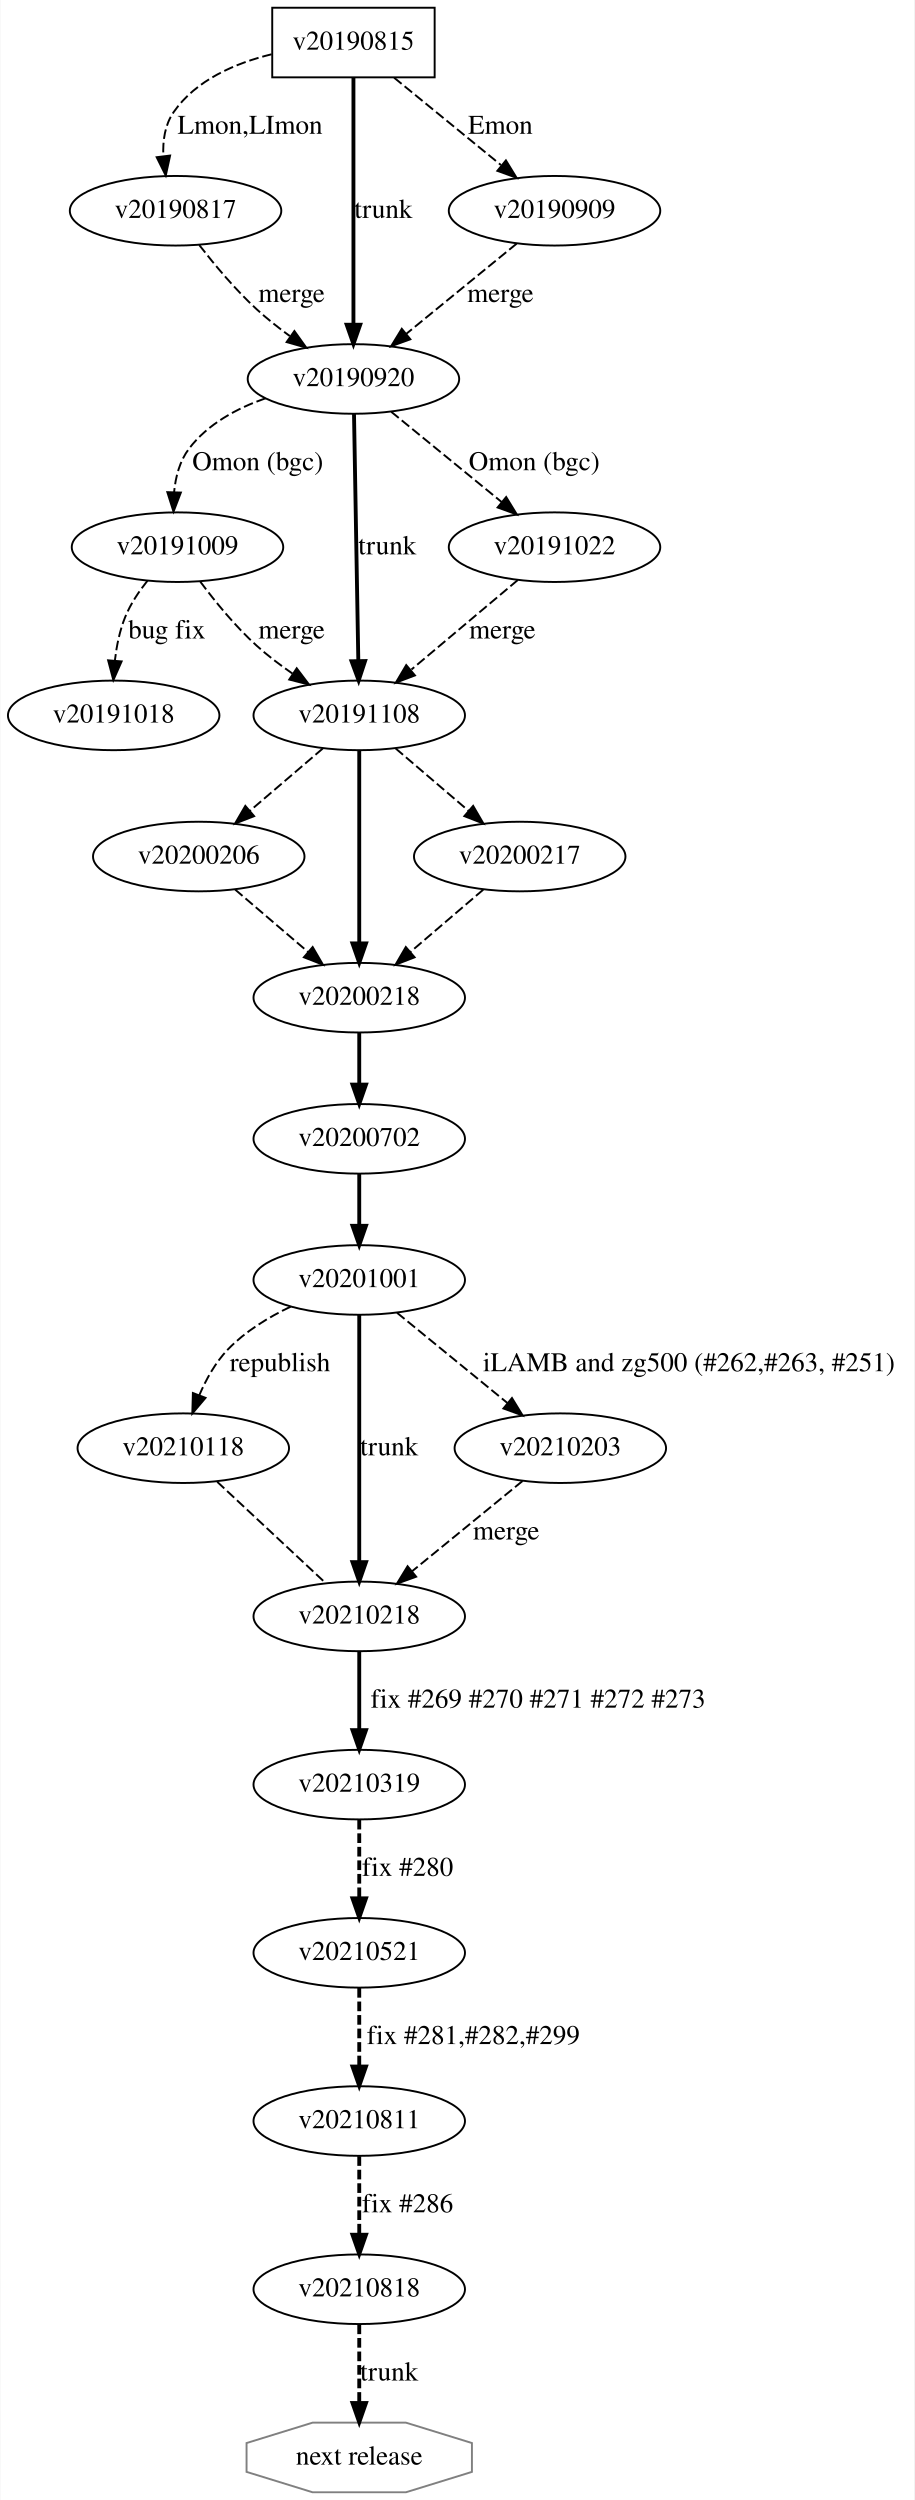
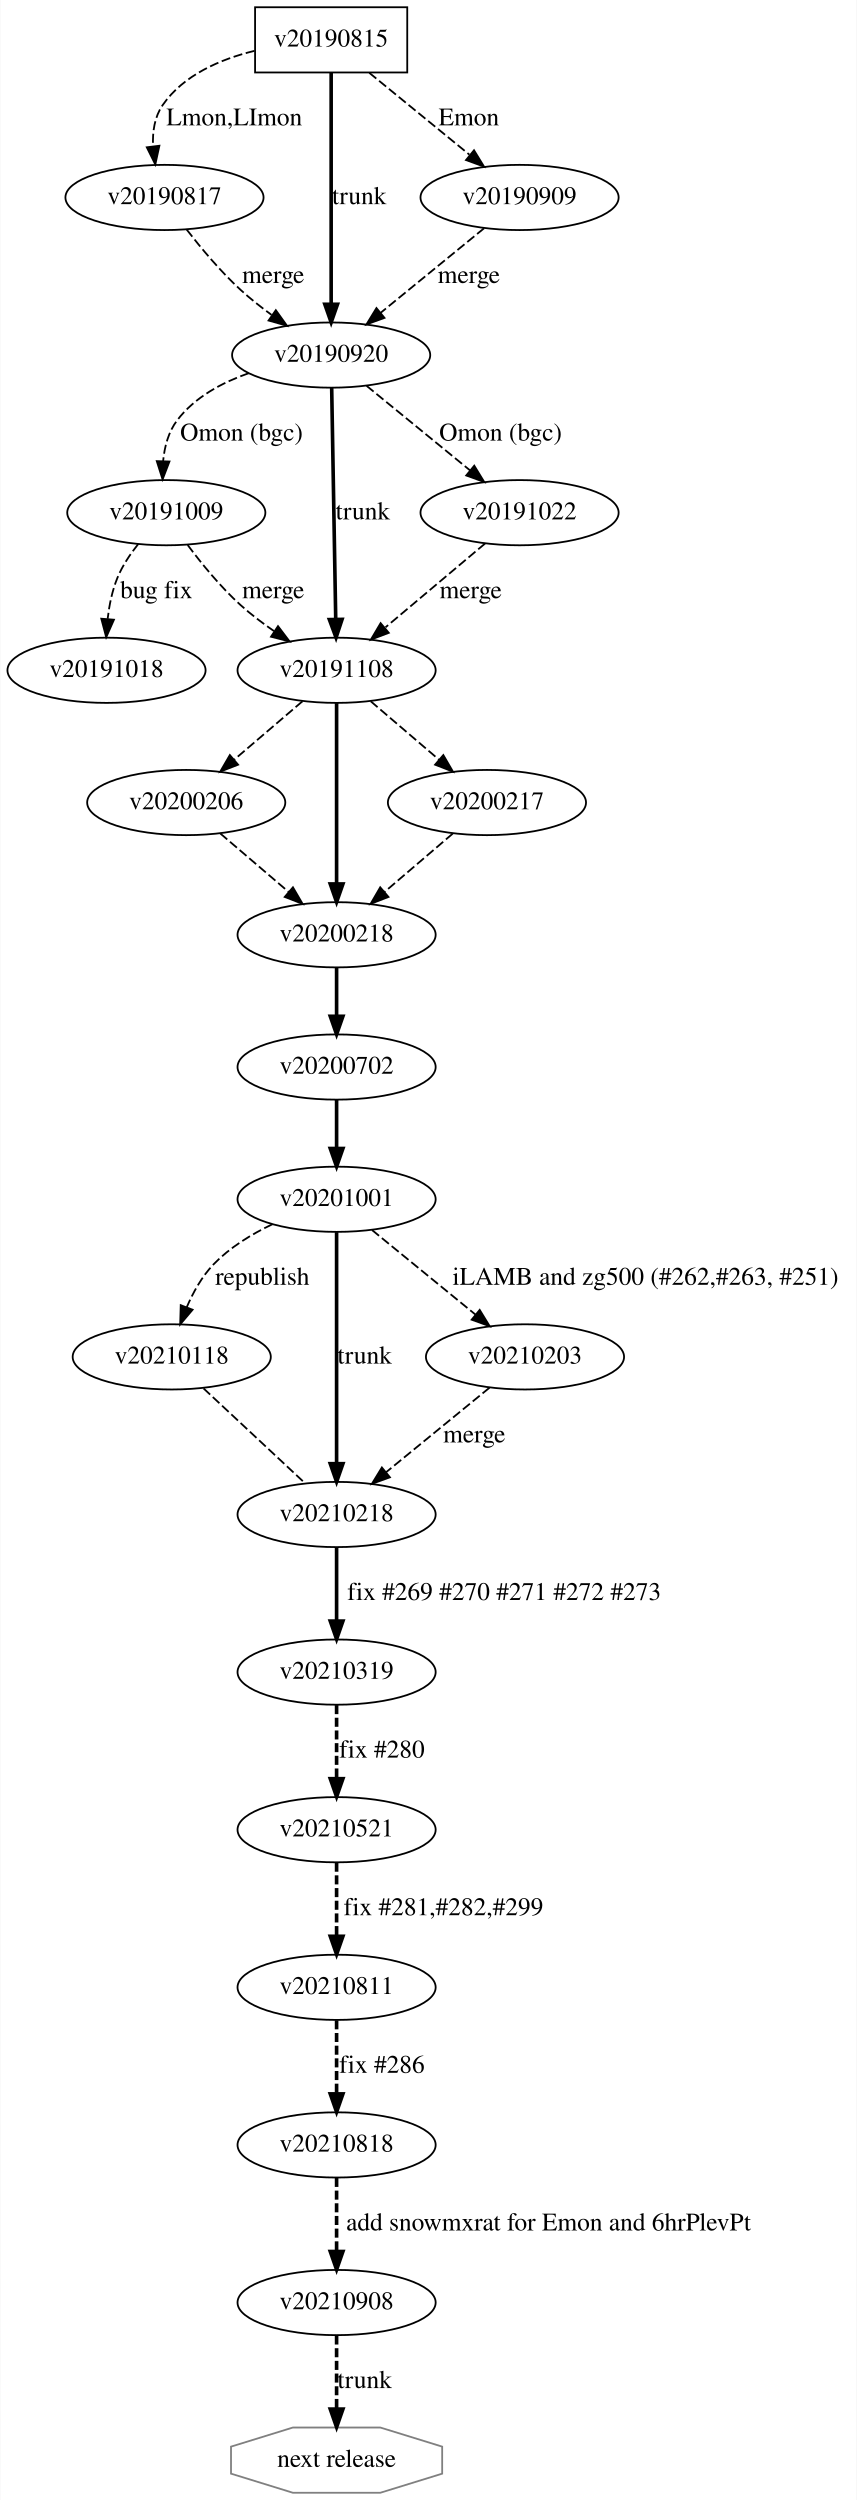
- <svg xmlns="http://www.w3.org/2000/svg" width="473pt" height="1293pt" viewBox="0.00 0.00 472.60 1293.00">
-   <g id="graph0" class="graph" transform="scale(1 1) rotate(0) translate(4 1289)">
-     <polygon fill="white" stroke="transparent" points="-4,4 -4,-1289 468.6,-1289 468.6,4 -4,4" />
+ <svg xmlns="http://www.w3.org/2000/svg" width="473pt" height="1380pt" viewBox="0.00 0.00 472.60 1380.00">
+   <g id="graph0" class="graph" transform="scale(1 1) rotate(0) translate(4 1376)">
+     <polygon fill="white" stroke="transparent" points="-4,4 -4,-1376 468.6,-1376 468.6,4 -4,4" />
    <g id="node1" class="node">
-       <polygon fill="none" stroke="black" points="220.6,-1285 136.6,-1285 136.6,-1249 220.6,-1249 220.6,-1285" />
-       <text text-anchor="middle" x="178.6" y="-1263.3" font-family="Times,serif" font-size="14.00">v20190815</text>
+       <polygon fill="none" stroke="black" points="220.6,-1372 136.6,-1372 136.6,-1336 220.6,-1336 220.6,-1372" />
+       <text text-anchor="middle" x="178.6" y="-1350.3" font-family="Times,serif" font-size="14.00">v20190815</text>
    </g>
    <g id="node3" class="node">
-       <ellipse fill="none" stroke="black" cx="86.6" cy="-1180" rx="54.69" ry="18" />
-       <text text-anchor="middle" x="86.6" y="-1176.3" font-family="Times,serif" font-size="14.00">v20190817</text>
+       <ellipse fill="none" stroke="black" cx="86.6" cy="-1267" rx="54.69" ry="18" />
+       <text text-anchor="middle" x="86.6" y="-1263.3" font-family="Times,serif" font-size="14.00">v20190817</text>
    </g>
    <g id="edge1" class="edge">
-       <path fill="none" stroke="black" stroke-dasharray="5,2" d="M136.28,-1260.93C117.49,-1256.33 97.08,-1247.6 85.6,-1231 81.06,-1224.45 79.91,-1216.17 80.29,-1208.24" />
-       <polygon fill="black" stroke="black" points="83.78,-1208.55 81.53,-1198.2 76.83,-1207.69 83.78,-1208.55" />
-       <text text-anchor="middle" x="125.1" y="-1219.8" font-family="Times,serif" font-size="14.00">Lmon,LImon</text>
+       <path fill="none" stroke="black" stroke-dasharray="5,2" d="M136.28,-1347.93C117.49,-1343.33 97.08,-1334.6 85.6,-1318 81.06,-1311.45 79.91,-1303.17 80.29,-1295.24" />
+       <polygon fill="black" stroke="black" points="83.78,-1295.55 81.53,-1285.2 76.83,-1294.69 83.78,-1295.55" />
+       <text text-anchor="middle" x="125.1" y="-1306.8" font-family="Times,serif" font-size="14.00">Lmon,LImon</text>
    </g>
    <g id="node4" class="node">
-       <ellipse fill="none" stroke="black" cx="178.6" cy="-1093" rx="54.69" ry="18" />
-       <text text-anchor="middle" x="178.6" y="-1089.3" font-family="Times,serif" font-size="14.00">v20190920</text>
+       <ellipse fill="none" stroke="black" cx="178.6" cy="-1180" rx="54.69" ry="18" />
+       <text text-anchor="middle" x="178.6" y="-1176.3" font-family="Times,serif" font-size="14.00">v20190920</text>
    </g>
    <g id="edge2" class="edge">
-       <path fill="none" stroke="black" stroke-width="2" d="M178.6,-1248.88C178.6,-1219 178.6,-1157.11 178.6,-1121.27" />
-       <polygon fill="black" stroke="black" stroke-width="2" points="182.1,-1121.05 178.6,-1111.05 175.1,-1121.05 182.1,-1121.05" />
-       <text text-anchor="middle" x="194.1" y="-1176.3" font-family="Times,serif" font-size="14.00">trunk</text>
+       <path fill="none" stroke="black" stroke-width="2" d="M178.6,-1335.88C178.6,-1306 178.6,-1244.11 178.6,-1208.27" />
+       <polygon fill="black" stroke="black" stroke-width="2" points="182.1,-1208.05 178.6,-1198.05 175.1,-1208.05 182.1,-1208.05" />
+       <text text-anchor="middle" x="194.1" y="-1263.3" font-family="Times,serif" font-size="14.00">trunk</text>
    </g>
    <g id="node5" class="node">
-       <ellipse fill="none" stroke="black" cx="282.6" cy="-1180" rx="54.69" ry="18" />
-       <text text-anchor="middle" x="282.6" y="-1176.3" font-family="Times,serif" font-size="14.00">v20190909</text>
+       <ellipse fill="none" stroke="black" cx="282.6" cy="-1267" rx="54.69" ry="18" />
+       <text text-anchor="middle" x="282.6" y="-1263.3" font-family="Times,serif" font-size="14.00">v20190909</text>
    </g>
    <g id="edge3" class="edge">
-       <path fill="none" stroke="black" stroke-dasharray="5,2" d="M199.64,-1248.8C215.56,-1235.79 237.55,-1217.81 254.89,-1203.64" />
-       <polygon fill="black" stroke="black" points="257.46,-1206.06 262.99,-1197.03 253.03,-1200.64 257.46,-1206.06" />
-       <text text-anchor="middle" x="254.6" y="-1219.8" font-family="Times,serif" font-size="14.00">Emon</text>
+       <path fill="none" stroke="black" stroke-dasharray="5,2" d="M199.64,-1335.8C215.56,-1322.79 237.55,-1304.81 254.89,-1290.64" />
+       <polygon fill="black" stroke="black" points="257.46,-1293.06 262.99,-1284.03 253.03,-1287.64 257.46,-1293.06" />
+       <text text-anchor="middle" x="254.6" y="-1306.8" font-family="Times,serif" font-size="14.00">Emon</text>
    </g>
    <g id="node2" class="node">
      <polygon fill="none" stroke="gray" points="239.88,-10.54 239.88,-25.46 205.74,-36 157.45,-36 123.32,-25.46 123.32,-10.54 157.45,0 205.74,0 239.88,-10.54" />
      <text text-anchor="middle" x="181.6" y="-14.3" font-family="Times,serif" font-size="14.00">next release</text>
    </g>
    <g id="edge4" class="edge">
-       <path fill="none" stroke="black" stroke-dasharray="5,2" d="M98.84,-1162.28C106.74,-1152.08 117.56,-1139.11 128.6,-1129 133.85,-1124.19 139.78,-1119.5 145.69,-1115.19" />
-       <polygon fill="black" stroke="black" points="148.06,-1117.8 154.23,-1109.18 144.04,-1112.07 148.06,-1117.8" />
-       <text text-anchor="middle" x="146.6" y="-1132.8" font-family="Times,serif" font-size="14.00">merge</text>
+       <path fill="none" stroke="black" stroke-dasharray="5,2" d="M98.84,-1249.28C106.74,-1239.08 117.56,-1226.11 128.6,-1216 133.85,-1211.19 139.78,-1206.5 145.69,-1202.19" />
+       <polygon fill="black" stroke="black" points="148.06,-1204.8 154.23,-1196.18 144.04,-1199.07 148.06,-1204.8" />
+       <text text-anchor="middle" x="146.6" y="-1219.8" font-family="Times,serif" font-size="14.00">merge</text>
    </g>
    <g id="node6" class="node">
-       <ellipse fill="none" stroke="black" cx="87.6" cy="-1006" rx="54.69" ry="18" />
-       <text text-anchor="middle" x="87.6" y="-1002.3" font-family="Times,serif" font-size="14.00">v20191009</text>
+       <ellipse fill="none" stroke="black" cx="87.6" cy="-1093" rx="54.69" ry="18" />
+       <text text-anchor="middle" x="87.6" y="-1089.3" font-family="Times,serif" font-size="14.00">v20191009</text>
    </g>
    <g id="edge6" class="edge">
-       <path fill="none" stroke="black" stroke-dasharray="5,2" d="M133.13,-1083C118.33,-1077.83 103.25,-1069.71 93.6,-1057 88.74,-1050.61 86.6,-1042.38 85.84,-1034.44" />
-       <polygon fill="black" stroke="black" points="89.34,-1034.25 85.54,-1024.36 82.34,-1034.46 89.34,-1034.25" />
-       <text text-anchor="middle" x="129.1" y="-1045.8" font-family="Times,serif" font-size="14.00">Omon (bgc)</text>
+       <path fill="none" stroke="black" stroke-dasharray="5,2" d="M133.13,-1170C118.33,-1164.83 103.25,-1156.71 93.6,-1144 88.74,-1137.61 86.6,-1129.38 85.84,-1121.44" />
+       <polygon fill="black" stroke="black" points="89.34,-1121.25 85.54,-1111.36 82.34,-1121.46 89.34,-1121.25" />
+       <text text-anchor="middle" x="129.1" y="-1132.8" font-family="Times,serif" font-size="14.00">Omon (bgc)</text>
    </g>
    <g id="node7" class="node">
-       <ellipse fill="none" stroke="black" cx="181.6" cy="-919" rx="54.69" ry="18" />
-       <text text-anchor="middle" x="181.6" y="-915.3" font-family="Times,serif" font-size="14.00">v20191108</text>
+       <ellipse fill="none" stroke="black" cx="181.6" cy="-1006" rx="54.69" ry="18" />
+       <text text-anchor="middle" x="181.6" y="-1002.3" font-family="Times,serif" font-size="14.00">v20191108</text>
    </g>
    <g id="edge7" class="edge">
-       <path fill="none" stroke="black" stroke-width="2" d="M178.89,-1074.88C179.41,-1045 180.49,-983.11 181.12,-947.27" />
-       <polygon fill="black" stroke="black" stroke-width="2" points="184.62,-947.11 181.3,-937.05 177.62,-946.99 184.62,-947.11" />
-       <text text-anchor="middle" x="196.1" y="-1002.3" font-family="Times,serif" font-size="14.00">trunk</text>
+       <path fill="none" stroke="black" stroke-width="2" d="M178.89,-1161.88C179.41,-1132 180.49,-1070.11 181.12,-1034.27" />
+       <polygon fill="black" stroke="black" stroke-width="2" points="184.62,-1034.11 181.3,-1024.05 177.62,-1033.99 184.62,-1034.11" />
+       <text text-anchor="middle" x="196.1" y="-1089.3" font-family="Times,serif" font-size="14.00">trunk</text>
    </g>
    <g id="node8" class="node">
-       <ellipse fill="none" stroke="black" cx="282.6" cy="-1006" rx="54.69" ry="18" />
-       <text text-anchor="middle" x="282.6" y="-1002.3" font-family="Times,serif" font-size="14.00">v20191022</text>
+       <ellipse fill="none" stroke="black" cx="282.6" cy="-1093" rx="54.69" ry="18" />
+       <text text-anchor="middle" x="282.6" y="-1089.3" font-family="Times,serif" font-size="14.00">v20191022</text>
    </g>
    <g id="edge8" class="edge">
-       <path fill="none" stroke="black" stroke-dasharray="5,2" d="M198.16,-1076.01C214.28,-1062.83 237.33,-1043.99 255.28,-1029.33" />
-       <polygon fill="black" stroke="black" points="257.59,-1031.95 263.12,-1022.92 253.16,-1026.53 257.59,-1031.95" />
-       <text text-anchor="middle" x="272.1" y="-1045.8" font-family="Times,serif" font-size="14.00">Omon (bgc)</text>
+       <path fill="none" stroke="black" stroke-dasharray="5,2" d="M198.16,-1163.01C214.28,-1149.83 237.33,-1130.99 255.28,-1116.33" />
+       <polygon fill="black" stroke="black" points="257.59,-1118.95 263.12,-1109.92 253.16,-1113.53 257.59,-1118.95" />
+       <text text-anchor="middle" x="272.1" y="-1132.8" font-family="Times,serif" font-size="14.00">Omon (bgc)</text>
    </g>
    <g id="edge5" class="edge">
-       <path fill="none" stroke="black" stroke-dasharray="5,2" d="M263.03,-1163.01C246.91,-1149.83 223.86,-1130.99 205.91,-1116.33" />
-       <polygon fill="black" stroke="black" points="208.03,-1113.53 198.07,-1109.92 203.6,-1118.95 208.03,-1113.53" />
-       <text text-anchor="middle" x="254.6" y="-1132.8" font-family="Times,serif" font-size="14.00">merge</text>
+       <path fill="none" stroke="black" stroke-dasharray="5,2" d="M263.03,-1250.01C246.91,-1236.83 223.86,-1217.99 205.91,-1203.33" />
+       <polygon fill="black" stroke="black" points="208.03,-1200.53 198.07,-1196.92 203.6,-1205.95 208.03,-1200.53" />
+       <text text-anchor="middle" x="254.6" y="-1219.8" font-family="Times,serif" font-size="14.00">merge</text>
    </g>
    <g id="edge10" class="edge">
-       <path fill="none" stroke="black" stroke-dasharray="5,2" d="M99.39,-988.16C107.03,-977.91 117.59,-964.92 128.6,-955 134.22,-949.92 140.65,-945.05 147.05,-940.63" />
-       <polygon fill="black" stroke="black" points="149.26,-943.37 155.66,-934.92 145.39,-937.53 149.26,-943.37" />
-       <text text-anchor="middle" x="146.6" y="-958.8" font-family="Times,serif" font-size="14.00">merge</text>
+       <path fill="none" stroke="black" stroke-dasharray="5,2" d="M99.39,-1075.16C107.03,-1064.91 117.59,-1051.92 128.6,-1042 134.22,-1036.92 140.65,-1032.05 147.05,-1027.63" />
+       <polygon fill="black" stroke="black" points="149.26,-1030.37 155.66,-1021.92 145.39,-1024.53 149.26,-1030.37" />
+       <text text-anchor="middle" x="146.6" y="-1045.8" font-family="Times,serif" font-size="14.00">merge</text>
    </g>
    <g id="node9" class="node">
-       <ellipse fill="none" stroke="black" cx="54.6" cy="-919" rx="54.69" ry="18" />
-       <text text-anchor="middle" x="54.6" y="-915.3" font-family="Times,serif" font-size="14.00">v20191018</text>
+       <ellipse fill="none" stroke="black" cx="54.6" cy="-1006" rx="54.69" ry="18" />
+       <text text-anchor="middle" x="54.6" y="-1002.3" font-family="Times,serif" font-size="14.00">v20191018</text>
    </g>
    <g id="edge9" class="edge">
-       <path fill="none" stroke="black" stroke-dasharray="5,2" d="M72.12,-988.71C67.69,-983.17 63.33,-976.68 60.6,-970 57.72,-962.96 56.1,-954.93 55.22,-947.4" />
-       <polygon fill="black" stroke="black" points="58.7,-946.92 54.42,-937.23 51.72,-947.48 58.7,-946.92" />
-       <text text-anchor="middle" x="82.1" y="-958.8" font-family="Times,serif" font-size="14.00">bug fix</text>
+       <path fill="none" stroke="black" stroke-dasharray="5,2" d="M72.12,-1075.71C67.69,-1070.17 63.33,-1063.68 60.6,-1057 57.72,-1049.96 56.1,-1041.93 55.22,-1034.4" />
+       <polygon fill="black" stroke="black" points="58.7,-1033.92 54.42,-1024.23 51.72,-1034.48 58.7,-1033.92" />
+       <text text-anchor="middle" x="82.1" y="-1045.8" font-family="Times,serif" font-size="14.00">bug fix</text>
    </g>
    <g id="node10" class="node">
-       <ellipse fill="none" stroke="black" cx="98.6" cy="-846" rx="54.69" ry="18" />
-       <text text-anchor="middle" x="98.6" y="-842.3" font-family="Times,serif" font-size="14.00">v20200206</text>
+       <ellipse fill="none" stroke="black" cx="98.6" cy="-933" rx="54.69" ry="18" />
+       <text text-anchor="middle" x="98.6" y="-929.3" font-family="Times,serif" font-size="14.00">v20200206</text>
    </g>
    <g id="edge12" class="edge">
-       <path fill="none" stroke="black" stroke-dasharray="5,2" d="M162.76,-901.89C151.62,-892.36 137.33,-880.14 125.07,-869.65" />
-       <polygon fill="black" stroke="black" points="127.23,-866.89 117.35,-863.05 122.68,-872.21 127.23,-866.89" />
+       <path fill="none" stroke="black" stroke-dasharray="5,2" d="M162.76,-988.89C151.62,-979.36 137.33,-967.14 125.07,-956.65" />
+       <polygon fill="black" stroke="black" points="127.23,-953.89 117.35,-950.05 122.68,-959.21 127.23,-953.89" />
    </g>
    <g id="node11" class="node">
-       <ellipse fill="none" stroke="black" cx="181.6" cy="-773" rx="54.69" ry="18" />
-       <text text-anchor="middle" x="181.6" y="-769.3" font-family="Times,serif" font-size="14.00">v20200218</text>
+       <ellipse fill="none" stroke="black" cx="181.6" cy="-860" rx="54.69" ry="18" />
+       <text text-anchor="middle" x="181.6" y="-856.3" font-family="Times,serif" font-size="14.00">v20200218</text>
    </g>
    <g id="edge14" class="edge">
-       <path fill="none" stroke="black" stroke-width="2" d="M181.6,-900.92C181.6,-876.34 181.6,-830.75 181.6,-801.43" />
-       <polygon fill="black" stroke="black" stroke-width="2" points="185.1,-801.06 181.6,-791.06 178.1,-801.06 185.1,-801.06" />
+       <path fill="none" stroke="black" stroke-width="2" d="M181.6,-987.92C181.6,-963.34 181.6,-917.75 181.6,-888.43" />
+       <polygon fill="black" stroke="black" stroke-width="2" points="185.1,-888.06 181.6,-878.06 178.1,-888.06 185.1,-888.06" />
    </g>
    <g id="node12" class="node">
-       <ellipse fill="none" stroke="black" cx="264.6" cy="-846" rx="54.69" ry="18" />
-       <text text-anchor="middle" x="264.6" y="-842.3" font-family="Times,serif" font-size="14.00">v20200217</text>
+       <ellipse fill="none" stroke="black" cx="264.6" cy="-933" rx="54.69" ry="18" />
+       <text text-anchor="middle" x="264.6" y="-929.3" font-family="Times,serif" font-size="14.00">v20200217</text>
    </g>
    <g id="edge15" class="edge">
-       <path fill="none" stroke="black" stroke-dasharray="5,2" d="M200.43,-901.89C211.57,-892.36 225.86,-880.14 238.12,-869.65" />
-       <polygon fill="black" stroke="black" points="240.51,-872.21 245.84,-863.05 235.96,-866.89 240.51,-872.21" />
+       <path fill="none" stroke="black" stroke-dasharray="5,2" d="M200.43,-988.89C211.57,-979.36 225.86,-967.14 238.12,-956.65" />
+       <polygon fill="black" stroke="black" points="240.51,-959.21 245.84,-950.05 235.96,-953.89 240.51,-959.21" />
    </g>
    <g id="edge11" class="edge">
-       <path fill="none" stroke="black" stroke-dasharray="5,2" d="M263.6,-989.01C248.08,-975.95 225.95,-957.33 208.6,-942.72" />
-       <polygon fill="black" stroke="black" points="210.41,-939.68 200.51,-935.92 205.9,-945.03 210.41,-939.68" />
-       <text text-anchor="middle" x="255.6" y="-958.8" font-family="Times,serif" font-size="14.00">merge</text>
+       <path fill="none" stroke="black" stroke-dasharray="5,2" d="M263.6,-1076.01C248.08,-1062.95 225.95,-1044.33 208.6,-1029.72" />
+       <polygon fill="black" stroke="black" points="210.41,-1026.68 200.51,-1022.92 205.9,-1032.03 210.41,-1026.68" />
+       <text text-anchor="middle" x="255.6" y="-1045.8" font-family="Times,serif" font-size="14.00">merge</text>
    </g>
    <g id="edge13" class="edge">
-       <path fill="none" stroke="black" stroke-dasharray="5,2" d="M117.43,-828.89C128.57,-819.36 142.86,-807.14 155.12,-796.65" />
-       <polygon fill="black" stroke="black" points="157.51,-799.21 162.84,-790.05 152.96,-793.89 157.51,-799.21" />
+       <path fill="none" stroke="black" stroke-dasharray="5,2" d="M117.43,-915.89C128.57,-906.36 142.86,-894.14 155.12,-883.65" />
+       <polygon fill="black" stroke="black" points="157.51,-886.21 162.84,-877.05 152.96,-880.89 157.51,-886.21" />
    </g>
    <g id="node13" class="node">
-       <ellipse fill="none" stroke="black" cx="181.6" cy="-700" rx="54.69" ry="18" />
-       <text text-anchor="middle" x="181.6" y="-696.3" font-family="Times,serif" font-size="14.00">v20200702</text>
+       <ellipse fill="none" stroke="black" cx="181.6" cy="-787" rx="54.69" ry="18" />
+       <text text-anchor="middle" x="181.6" y="-783.3" font-family="Times,serif" font-size="14.00">v20200702</text>
    </g>
    <g id="edge17" class="edge">
-       <path fill="none" stroke="black" stroke-width="2" d="M181.6,-754.81C181.6,-746.79 181.6,-737.05 181.6,-728.07" />
-       <polygon fill="black" stroke="black" stroke-width="2" points="185.1,-728.03 181.6,-718.03 178.1,-728.03 185.1,-728.03" />
+       <path fill="none" stroke="black" stroke-width="2" d="M181.6,-841.81C181.6,-833.79 181.6,-824.05 181.6,-815.07" />
+       <polygon fill="black" stroke="black" stroke-width="2" points="185.1,-815.03 181.6,-805.03 178.1,-815.03 185.1,-815.03" />
    </g>
    <g id="edge16" class="edge">
-       <path fill="none" stroke="black" stroke-dasharray="5,2" d="M245.76,-828.89C234.62,-819.36 220.33,-807.14 208.07,-796.65" />
-       <polygon fill="black" stroke="black" points="210.23,-793.89 200.35,-790.05 205.68,-799.21 210.23,-793.89" />
+       <path fill="none" stroke="black" stroke-dasharray="5,2" d="M245.76,-915.89C234.62,-906.36 220.33,-894.14 208.07,-883.65" />
+       <polygon fill="black" stroke="black" points="210.23,-880.89 200.35,-877.05 205.68,-886.21 210.23,-880.89" />
    </g>
    <g id="node14" class="node">
-       <ellipse fill="none" stroke="black" cx="181.6" cy="-627" rx="54.69" ry="18" />
-       <text text-anchor="middle" x="181.6" y="-623.3" font-family="Times,serif" font-size="14.00">v20201001</text>
+       <ellipse fill="none" stroke="black" cx="181.6" cy="-714" rx="54.69" ry="18" />
+       <text text-anchor="middle" x="181.6" y="-710.3" font-family="Times,serif" font-size="14.00">v20201001</text>
    </g>
    <g id="edge18" class="edge">
-       <path fill="none" stroke="black" stroke-width="2" d="M181.6,-681.81C181.6,-673.79 181.6,-664.05 181.6,-655.07" />
-       <polygon fill="black" stroke="black" stroke-width="2" points="185.1,-655.03 181.6,-645.03 178.1,-655.03 185.1,-655.03" />
+       <path fill="none" stroke="black" stroke-width="2" d="M181.6,-768.81C181.6,-760.79 181.6,-751.05 181.6,-742.07" />
+       <polygon fill="black" stroke="black" stroke-width="2" points="185.1,-742.03 181.6,-732.03 178.1,-742.03 185.1,-742.03" />
    </g>
    <g id="node15" class="node">
-       <ellipse fill="none" stroke="black" cx="90.6" cy="-540" rx="54.69" ry="18" />
-       <text text-anchor="middle" x="90.6" y="-536.3" font-family="Times,serif" font-size="14.00">v20210118</text>
+       <ellipse fill="none" stroke="black" cx="90.6" cy="-627" rx="54.69" ry="18" />
+       <text text-anchor="middle" x="90.6" y="-623.3" font-family="Times,serif" font-size="14.00">v20210118</text>
    </g>
    <g id="edge19" class="edge">
-       <path fill="none" stroke="black" stroke-dasharray="5,2" d="M146.14,-613.2C134.66,-607.73 122.59,-600.4 113.6,-591 107.23,-584.35 102.4,-575.63 98.85,-567.33" />
-       <polygon fill="black" stroke="black" points="102.1,-566.03 95.26,-557.94 95.56,-568.53 102.1,-566.03" />
-       <text text-anchor="middle" x="140.6" y="-579.8" font-family="Times,serif" font-size="14.00">republish</text>
+       <path fill="none" stroke="black" stroke-dasharray="5,2" d="M146.14,-700.2C134.66,-694.73 122.59,-687.4 113.6,-678 107.23,-671.35 102.4,-662.63 98.85,-654.33" />
+       <polygon fill="black" stroke="black" points="102.1,-653.03 95.26,-644.94 95.56,-655.53 102.1,-653.03" />
+       <text text-anchor="middle" x="140.6" y="-666.8" font-family="Times,serif" font-size="14.00">republish</text>
    </g>
    <g id="node16" class="node">
+       <ellipse fill="none" stroke="black" cx="181.6" cy="-540" rx="54.69" ry="18" />
+       <text text-anchor="middle" x="181.6" y="-536.3" font-family="Times,serif" font-size="14.00">v20210218</text>
+     </g>
+     <g id="edge21" class="edge">
+       <path fill="none" stroke="black" stroke-width="2" d="M181.6,-695.88C181.6,-666 181.6,-604.11 181.6,-568.27" />
+       <polygon fill="black" stroke="black" stroke-width="2" points="185.1,-568.05 181.6,-558.05 178.1,-568.05 185.1,-568.05" />
+       <text text-anchor="middle" x="197.1" y="-623.3" font-family="Times,serif" font-size="14.00">trunk</text>
+     </g>
+     <g id="node17" class="node">
+       <ellipse fill="none" stroke="black" cx="285.6" cy="-627" rx="54.69" ry="18" />
+       <text text-anchor="middle" x="285.6" y="-623.3" font-family="Times,serif" font-size="14.00">v20210203</text>
+     </g>
+     <g id="edge22" class="edge">
+       <path fill="none" stroke="black" stroke-dasharray="5,2" d="M201.16,-697.01C217.28,-683.83 240.33,-664.99 258.28,-650.33" />
+       <polygon fill="black" stroke="black" points="260.59,-652.95 266.12,-643.92 256.16,-647.53 260.59,-652.95" />
+       <text text-anchor="middle" x="352.1" y="-666.8" font-family="Times,serif" font-size="14.00">iLAMB and zg500 (#262,#263, #251)</text>
+     </g>
+     <g id="edge20" class="edge">
+       <path fill="none" stroke="black" stroke-dasharray="5,2" d="M108.14,-609.61C124.25,-594.56 148.01,-572.37 164.1,-557.34" />
+     </g>
+     <g id="node18" class="node">
      <ellipse fill="none" stroke="black" cx="181.6" cy="-453" rx="54.69" ry="18" />
-       <text text-anchor="middle" x="181.6" y="-449.3" font-family="Times,serif" font-size="14.00">v20210218</text>
-     </g>
-     <g id="edge21" class="edge">
-       <path fill="none" stroke="black" stroke-width="2" d="M181.6,-608.88C181.6,-579 181.6,-517.11 181.6,-481.27" />
-       <polygon fill="black" stroke="black" stroke-width="2" points="185.1,-481.05 181.6,-471.05 178.1,-481.05 185.1,-481.05" />
-       <text text-anchor="middle" x="197.1" y="-536.3" font-family="Times,serif" font-size="14.00">trunk</text>
-     </g>
-     <g id="node17" class="node">
-       <ellipse fill="none" stroke="black" cx="285.6" cy="-540" rx="54.69" ry="18" />
-       <text text-anchor="middle" x="285.6" y="-536.3" font-family="Times,serif" font-size="14.00">v20210203</text>
-     </g>
-     <g id="edge22" class="edge">
-       <path fill="none" stroke="black" stroke-dasharray="5,2" d="M201.16,-610.01C217.28,-596.83 240.33,-577.99 258.28,-563.33" />
-       <polygon fill="black" stroke="black" points="260.59,-565.95 266.12,-556.92 256.16,-560.53 260.59,-565.95" />
-       <text text-anchor="middle" x="352.1" y="-579.8" font-family="Times,serif" font-size="14.00">iLAMB and zg500 (#262,#263, #251)</text>
-     </g>
-     <g id="edge20" class="edge">
-       <path fill="none" stroke="black" stroke-dasharray="5,2" d="M108.14,-522.61C124.25,-507.56 148.01,-485.37 164.1,-470.34" />
-     </g>
-     <g id="node18" class="node">
+       <text text-anchor="middle" x="181.6" y="-449.3" font-family="Times,serif" font-size="14.00">v20210319</text>
+     </g>
+     <g id="edge24" class="edge">
+       <path fill="none" stroke="black" stroke-width="2" d="M181.6,-521.8C181.6,-510.16 181.6,-494.55 181.6,-481.24" />
+       <polygon fill="black" stroke="black" stroke-width="2" points="185.1,-481.18 181.6,-471.18 178.1,-481.18 185.1,-481.18" />
+       <text text-anchor="middle" x="274.1" y="-492.8" font-family="Times,serif" font-size="14.00">fix #269 #270 #271 #272 #273</text>
+     </g>
+     <g id="edge23" class="edge">
+       <path fill="none" stroke="black" stroke-dasharray="5,2" d="M266.03,-610.01C249.91,-596.83 226.86,-577.99 208.91,-563.33" />
+       <polygon fill="black" stroke="black" points="211.03,-560.53 201.07,-556.92 206.6,-565.95 211.03,-560.53" />
+       <text text-anchor="middle" x="257.6" y="-579.8" font-family="Times,serif" font-size="14.00">merge</text>
+     </g>
+     <g id="node19" class="node">
      <ellipse fill="none" stroke="black" cx="181.6" cy="-366" rx="54.69" ry="18" />
-       <text text-anchor="middle" x="181.6" y="-362.3" font-family="Times,serif" font-size="14.00">v20210319</text>
-     </g>
-     <g id="edge24" class="edge">
-       <path fill="none" stroke="black" stroke-width="2" d="M181.6,-434.8C181.6,-423.16 181.6,-407.55 181.6,-394.24" />
+       <text text-anchor="middle" x="181.6" y="-362.3" font-family="Times,serif" font-size="14.00">v20210521</text>
+     </g>
+     <g id="edge25" class="edge">
+       <path fill="none" stroke="black" stroke-width="2" stroke-dasharray="5,2" d="M181.6,-434.8C181.6,-423.16 181.6,-407.55 181.6,-394.24" />
      <polygon fill="black" stroke="black" stroke-width="2" points="185.1,-394.18 181.6,-384.18 178.1,-394.18 185.1,-394.18" />
-       <text text-anchor="middle" x="274.1" y="-405.8" font-family="Times,serif" font-size="14.00">fix #269 #270 #271 #272 #273</text>
-     </g>
-     <g id="edge23" class="edge">
-       <path fill="none" stroke="black" stroke-dasharray="5,2" d="M266.03,-523.01C249.91,-509.83 226.86,-490.99 208.91,-476.33" />
-       <polygon fill="black" stroke="black" points="211.03,-473.53 201.07,-469.92 206.6,-478.95 211.03,-473.53" />
-       <text text-anchor="middle" x="257.6" y="-492.8" font-family="Times,serif" font-size="14.00">merge</text>
-     </g>
-     <g id="node19" class="node">
+       <text text-anchor="middle" x="206.6" y="-405.8" font-family="Times,serif" font-size="14.00">fix #280</text>
+     </g>
+     <g id="node20" class="node">
      <ellipse fill="none" stroke="black" cx="181.6" cy="-279" rx="54.69" ry="18" />
-       <text text-anchor="middle" x="181.6" y="-275.3" font-family="Times,serif" font-size="14.00">v20210521</text>
-     </g>
-     <g id="edge25" class="edge">
+       <text text-anchor="middle" x="181.6" y="-275.3" font-family="Times,serif" font-size="14.00">v20210811</text>
+     </g>
+     <g id="edge26" class="edge">
      <path fill="none" stroke="black" stroke-width="2" stroke-dasharray="5,2" d="M181.6,-347.8C181.6,-336.16 181.6,-320.55 181.6,-307.24" />
      <polygon fill="black" stroke="black" stroke-width="2" points="185.1,-307.18 181.6,-297.18 178.1,-307.18 185.1,-307.18" />
-       <text text-anchor="middle" x="206.6" y="-318.8" font-family="Times,serif" font-size="14.00">fix #280</text>
-     </g>
-     <g id="node20" class="node">
+       <text text-anchor="middle" x="240.6" y="-318.8" font-family="Times,serif" font-size="14.00">fix #281,#282,#299</text>
+     </g>
+     <g id="node21" class="node">
      <ellipse fill="none" stroke="black" cx="181.6" cy="-192" rx="54.69" ry="18" />
-       <text text-anchor="middle" x="181.6" y="-188.3" font-family="Times,serif" font-size="14.00">v20210811</text>
-     </g>
-     <g id="edge26" class="edge">
+       <text text-anchor="middle" x="181.6" y="-188.3" font-family="Times,serif" font-size="14.00">v20210818</text>
+     </g>
+     <g id="edge27" class="edge">
      <path fill="none" stroke="black" stroke-width="2" stroke-dasharray="5,2" d="M181.6,-260.8C181.6,-249.16 181.6,-233.55 181.6,-220.24" />
      <polygon fill="black" stroke="black" stroke-width="2" points="185.1,-220.18 181.6,-210.18 178.1,-220.18 185.1,-220.18" />
-       <text text-anchor="middle" x="240.6" y="-231.8" font-family="Times,serif" font-size="14.00">fix #281,#282,#299</text>
-     </g>
-     <g id="node21" class="node">
+       <text text-anchor="middle" x="206.6" y="-231.8" font-family="Times,serif" font-size="14.00">fix #286</text>
+     </g>
+     <g id="node22" class="node">
      <ellipse fill="none" stroke="black" cx="181.6" cy="-105" rx="54.69" ry="18" />
-       <text text-anchor="middle" x="181.6" y="-101.3" font-family="Times,serif" font-size="14.00">v20210818</text>
-     </g>
-     <g id="edge27" class="edge">
+       <text text-anchor="middle" x="181.6" y="-101.3" font-family="Times,serif" font-size="14.00">v20210908</text>
+     </g>
+     <g id="edge28" class="edge">
      <path fill="none" stroke="black" stroke-width="2" stroke-dasharray="5,2" d="M181.6,-173.8C181.6,-162.16 181.6,-146.55 181.6,-133.24" />
      <polygon fill="black" stroke="black" stroke-width="2" points="185.1,-133.18 181.6,-123.18 178.1,-133.18 185.1,-133.18" />
-       <text text-anchor="middle" x="206.6" y="-144.8" font-family="Times,serif" font-size="14.00">fix #286</text>
-     </g>
-     <g id="edge28" class="edge">
+       <text text-anchor="middle" x="298.6" y="-144.8" font-family="Times,serif" font-size="14.00">add snowmxrat for Emon and 6hrPlevPt</text>
+     </g>
+     <g id="edge29" class="edge">
      <path fill="none" stroke="black" stroke-width="2" stroke-dasharray="5,2" d="M181.6,-86.8C181.6,-75.16 181.6,-59.55 181.6,-46.24" />
      <polygon fill="black" stroke="black" stroke-width="2" points="185.1,-46.18 181.6,-36.18 178.1,-46.18 185.1,-46.18" />
      <text text-anchor="middle" x="197.1" y="-57.8" font-family="Times,serif" font-size="14.00">trunk</text>
    </g>
  </g>
</svg>
